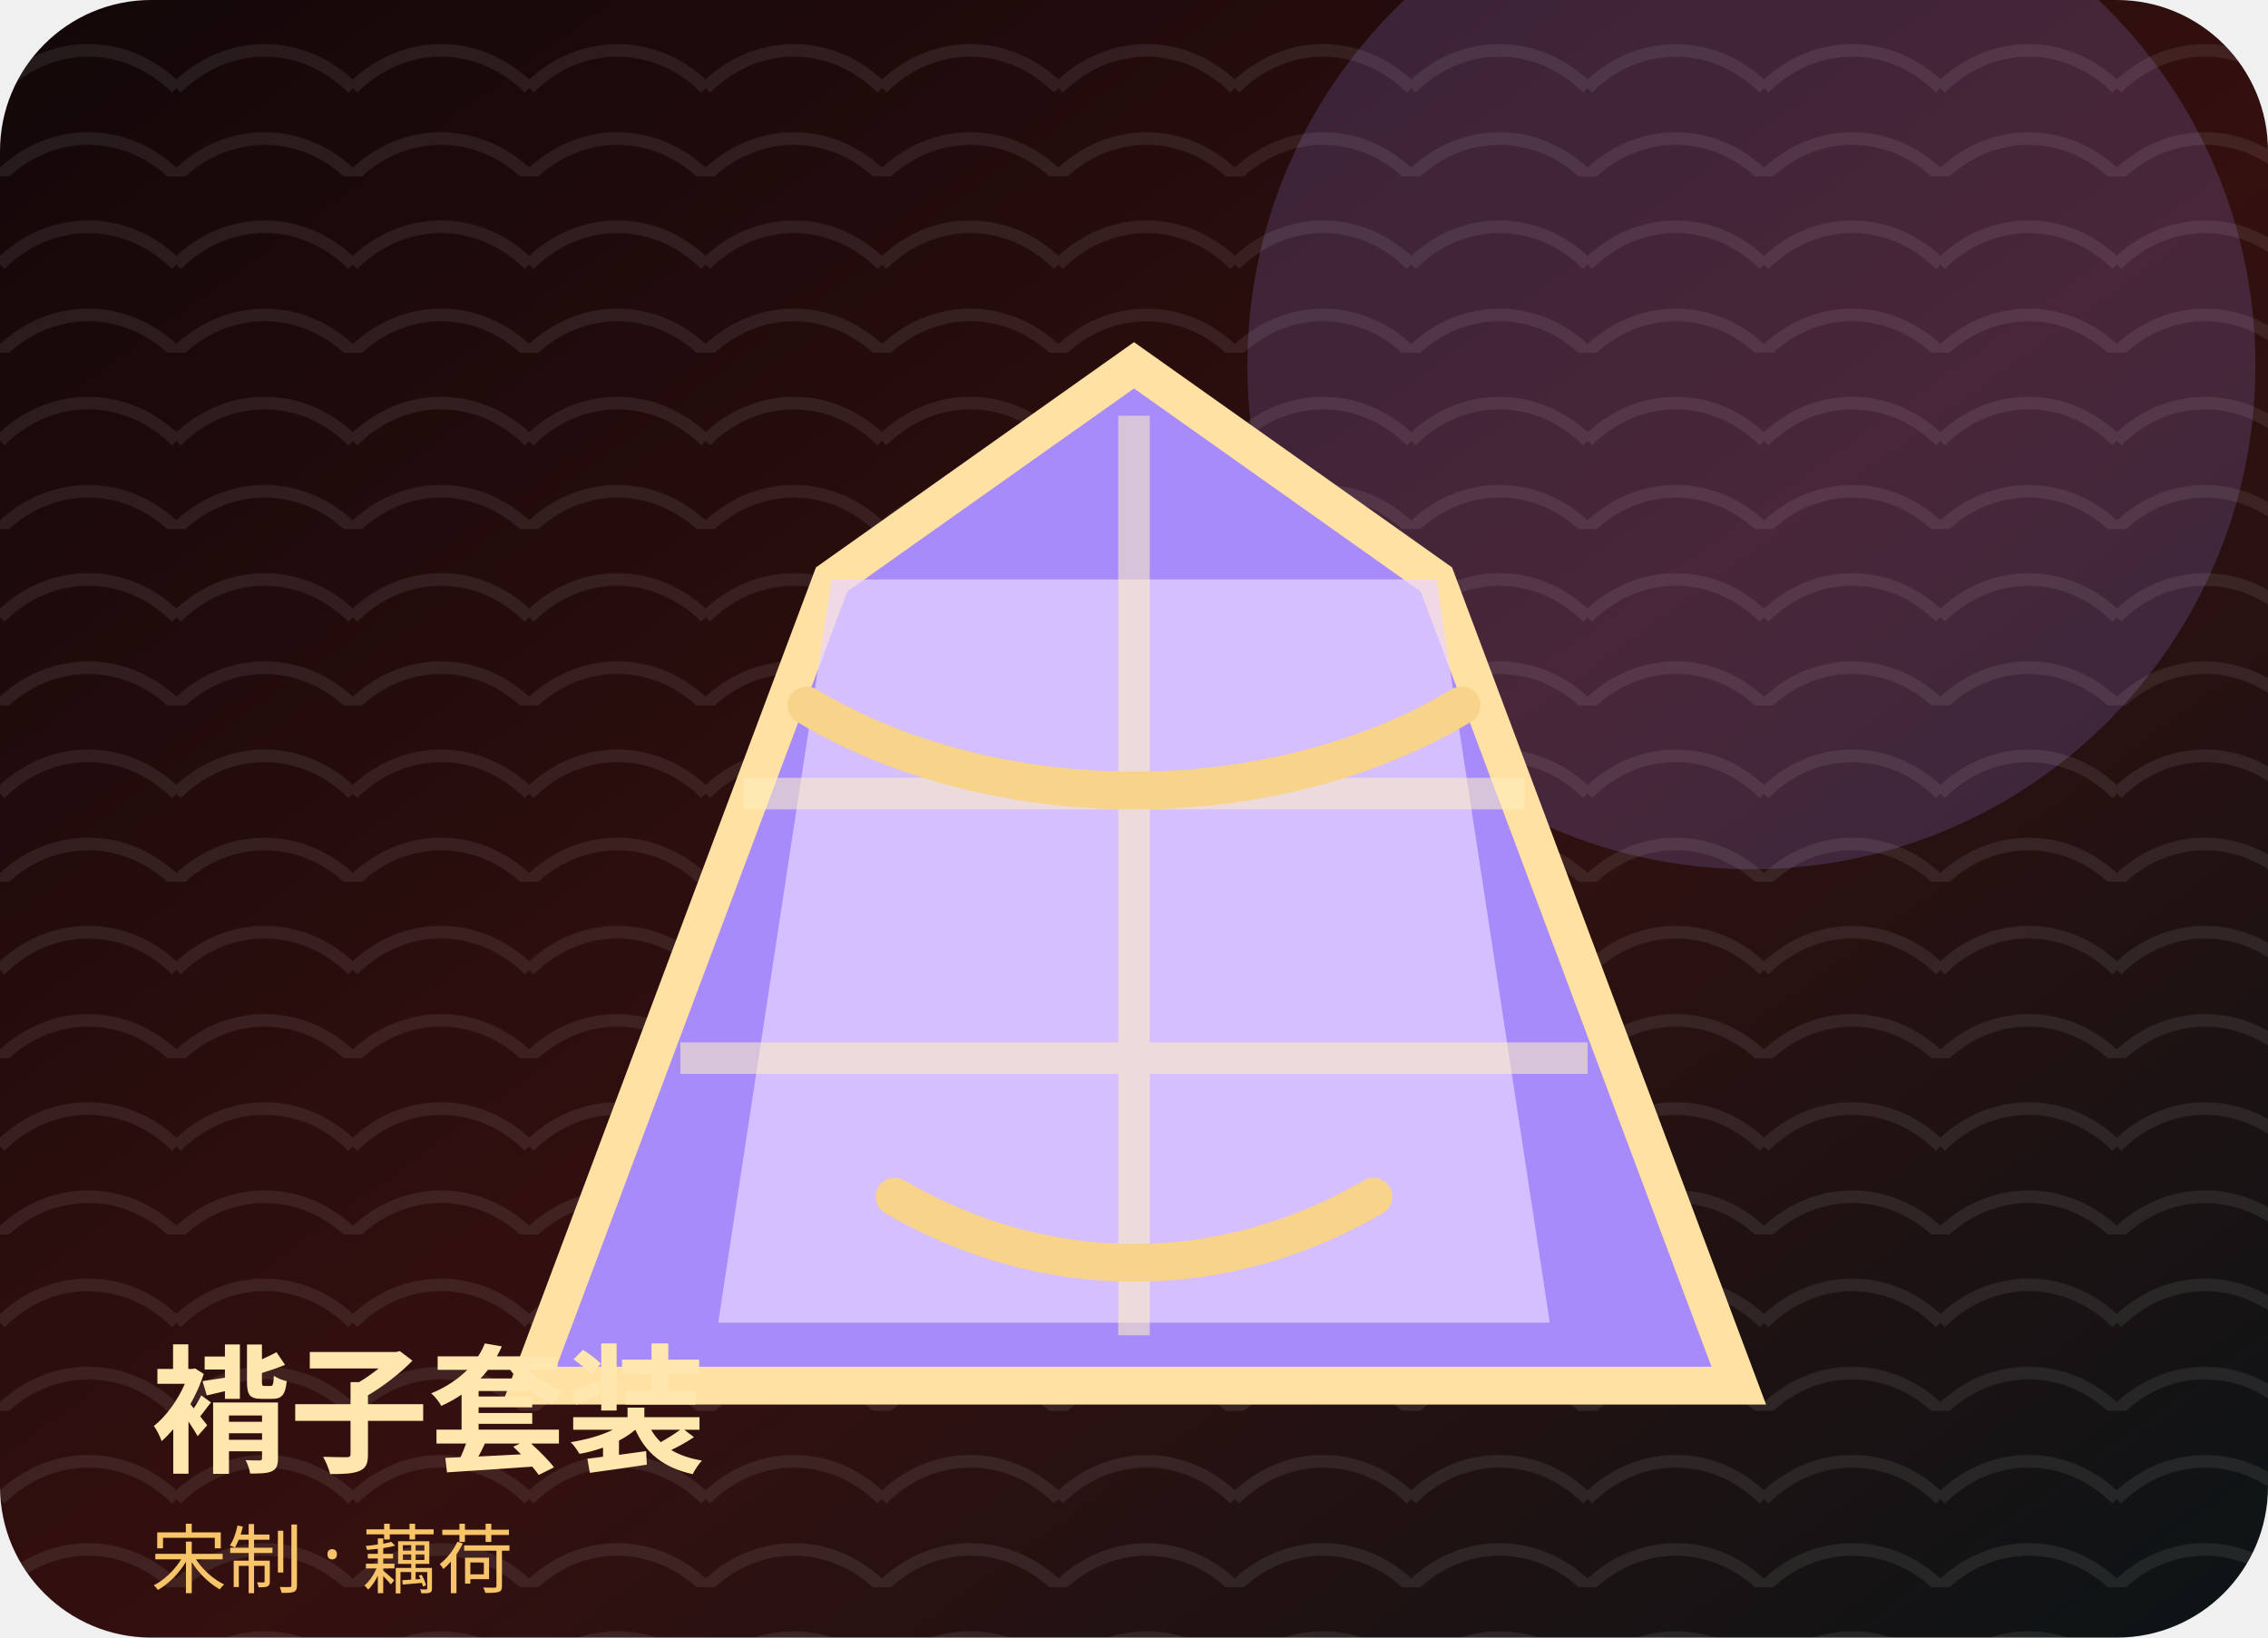
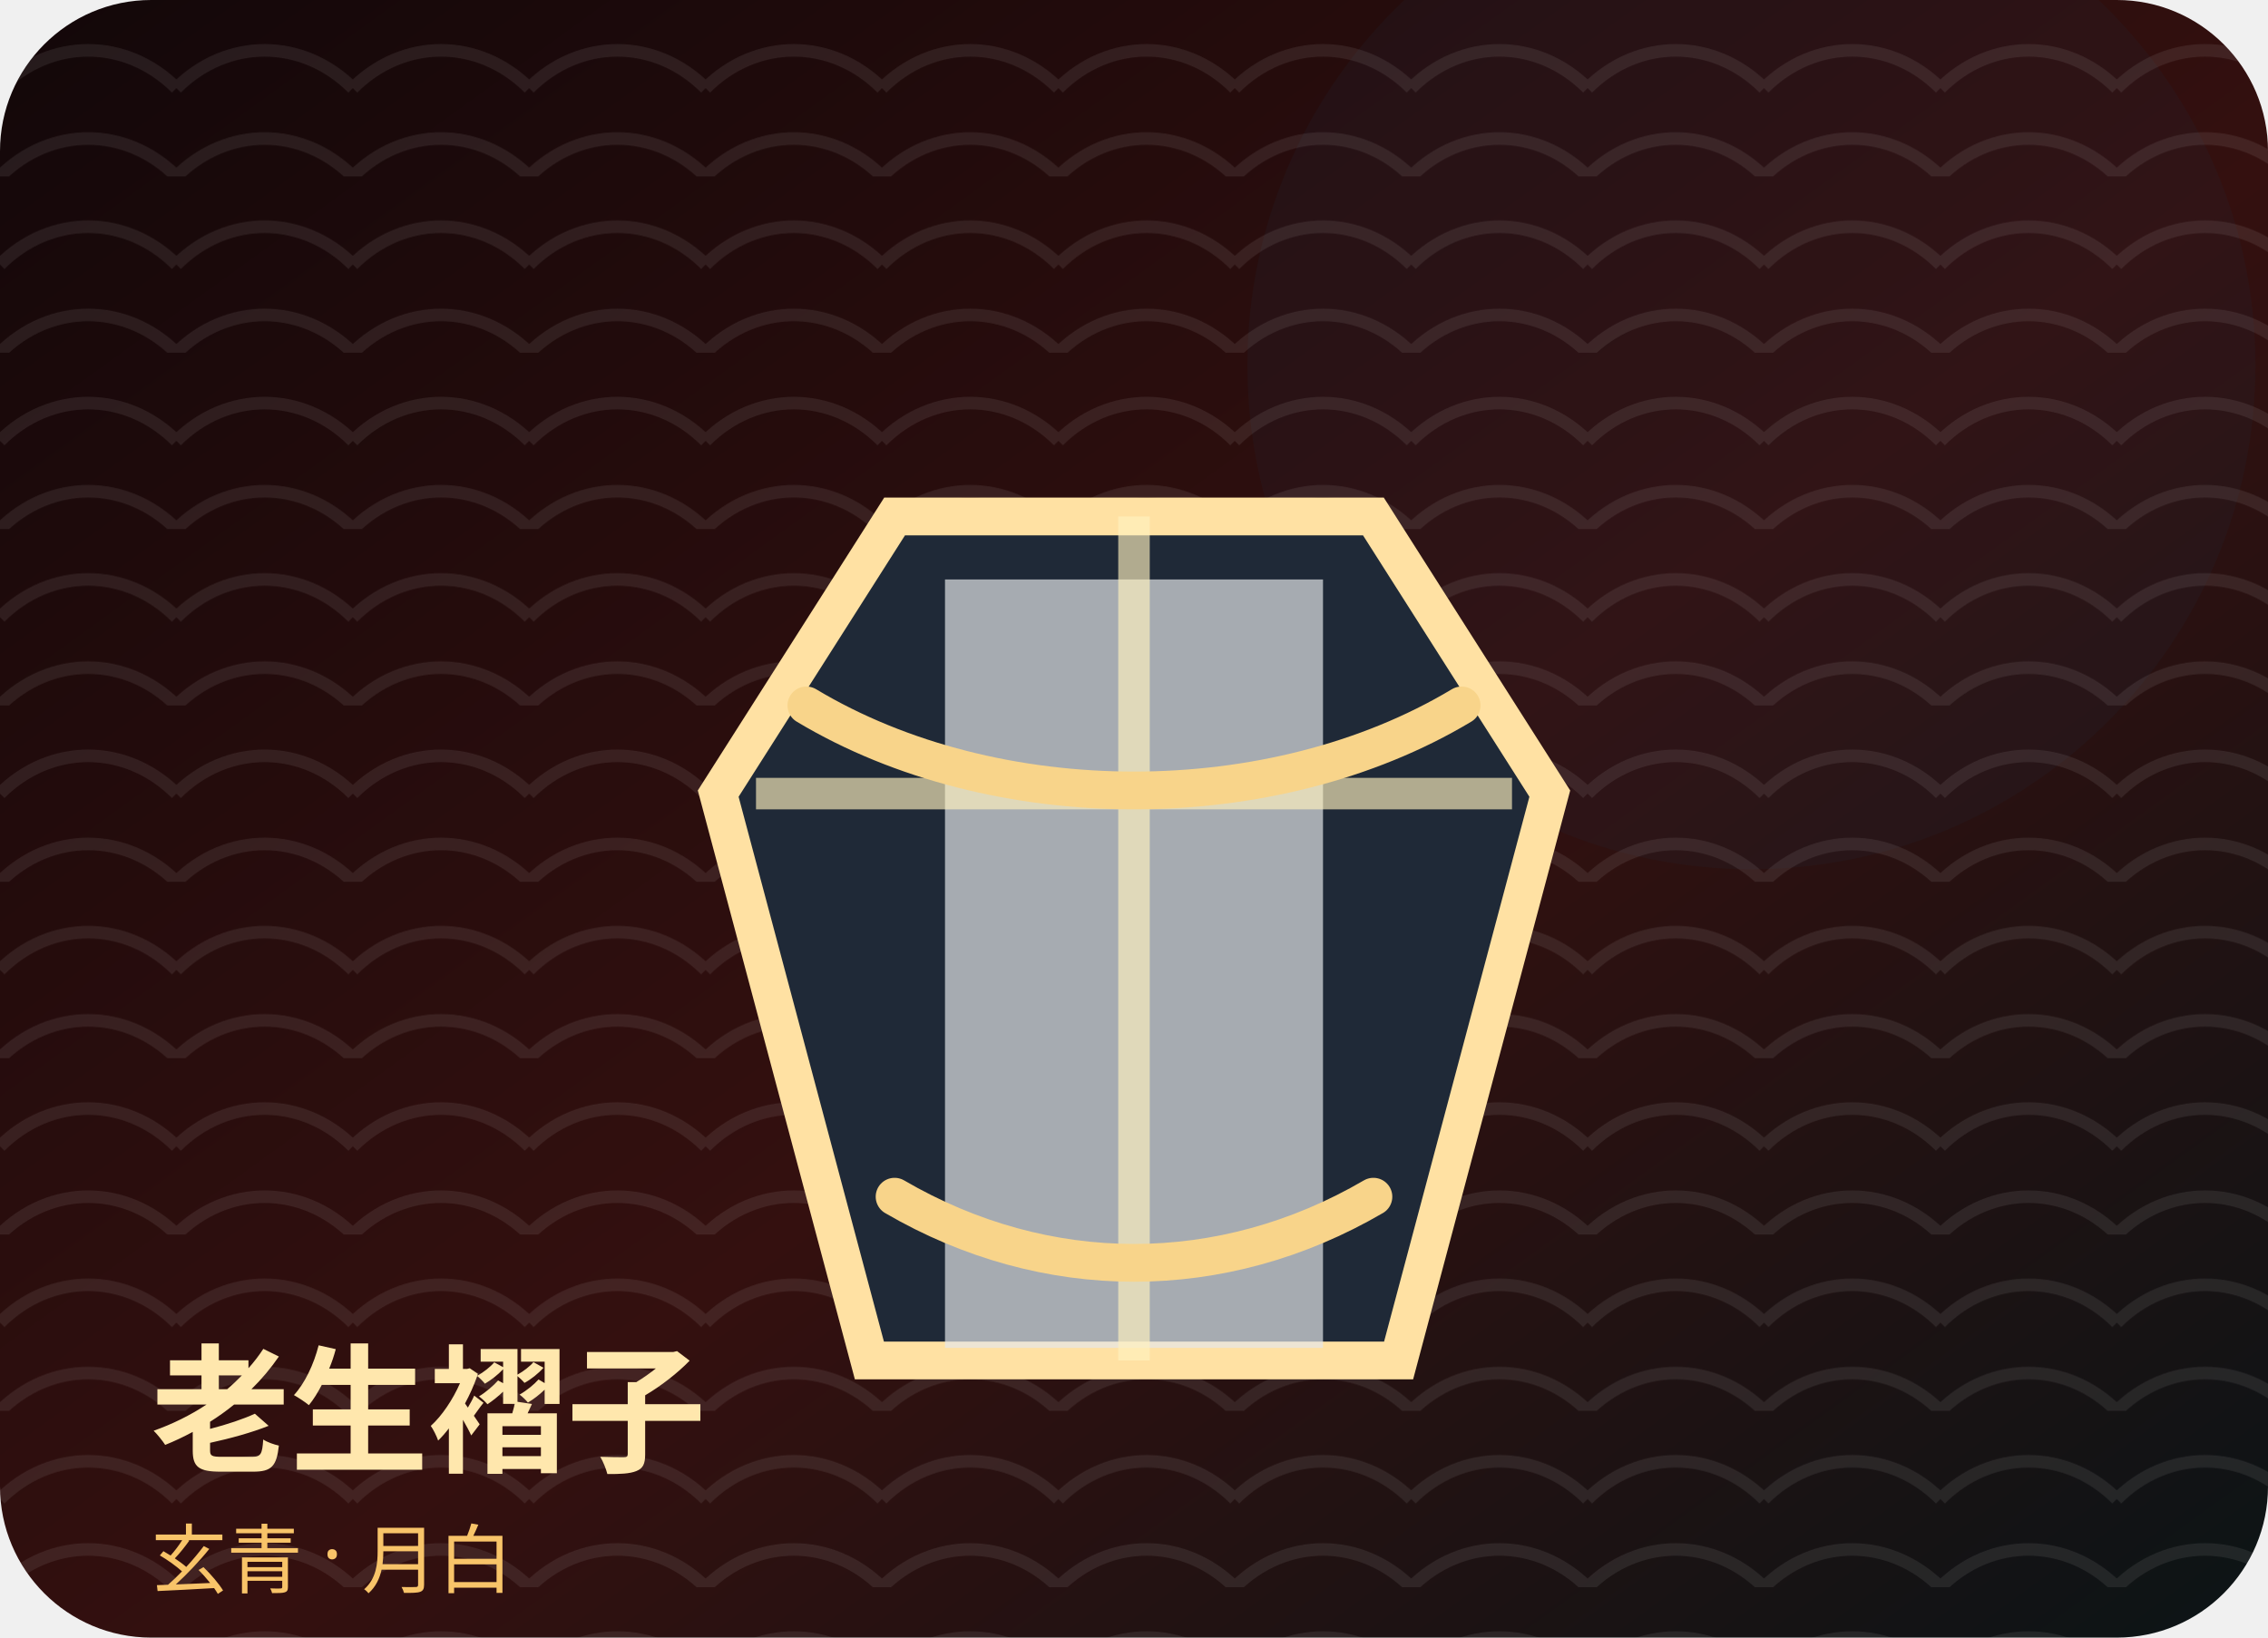
- <svg xmlns="http://www.w3.org/2000/svg" viewBox="0 0 360 260" role="img" aria-label="褙子套装">
+ <svg xmlns="http://www.w3.org/2000/svg" viewBox="0 0 360 260" role="img" aria-label="老生褶子">
  <defs>
    <linearGradient id="bg" x1="0" x2="1" y1="0" y2="1">
      <stop stop-color="#120709" />
      <stop offset=".55" stop-color="#34100f" />
      <stop offset="1" stop-color="#0b1416" />
    </linearGradient>
    <pattern id="silk" width="28" height="28" patternUnits="userSpaceOnUse">
      <path d="M0 14c8-8 20-8 28 0M0 28c8-8 20-8 28 0" fill="none" stroke="#fff" stroke-opacity=".08" stroke-width="2" />
    </pattern>
  </defs>
  <rect width="360" height="260" rx="24" fill="url(#bg)" />
-   <circle cx="278" cy="58" r="80" fill="#a78bfa" opacity=".18" />
+   <circle cx="278" cy="58" r="80" fill="#1f2937" opacity=".18" />
  <rect width="360" height="260" rx="24" fill="url(#silk)" />
-   <path d="M180 58l48 34 48 128H84l48-128Z" fill="#a78bfa" stroke="#ffe1a3" stroke-width="6" />
-   <path d="M132 92h96l18 118H114Z" fill="#e9d5ff" opacity=".7" />
-   <path d="M118 126h124M108 168h144M180 66v146" stroke="#fff1bf" stroke-width="5" opacity=".55" />
+   <path d="M142 82h76l28 44-24 90h-84l-24-90Z" fill="#1f2937" stroke="#ffe1a3" stroke-width="6" />
+   <path d="M150 92h60v122h-60Z" fill="#e5e7eb" opacity=".68" />
+   <path d="M120 126h120M180 82v134" stroke="#fff1bf" stroke-width="5" opacity=".65" />
  <path d="M128 112c30 18 74 18 104 0M142 190c24 14 52 14 76 0" fill="none" stroke="#f8d48a" stroke-width="6" stroke-linecap="round" />
-   <text x="24" y="232" fill="#ffe7ad" font-family="Microsoft YaHei, Noto Sans SC, sans-serif" font-size="22" font-weight="700">褙子套装</text>
-   <text x="24" y="252" fill="#f8c469" font-family="Microsoft YaHei, Noto Sans SC, sans-serif" font-size="12">宋制 · 藕荷</text>
+   <text x="24" y="232" fill="#ffe7ad" font-family="Microsoft YaHei, Noto Sans SC, sans-serif" font-size="22" font-weight="700">老生褶子</text>
+   <text x="24" y="252" fill="#f8c469" font-family="Microsoft YaHei, Noto Sans SC, sans-serif" font-size="12">玄青 · 月白</text>
</svg>
